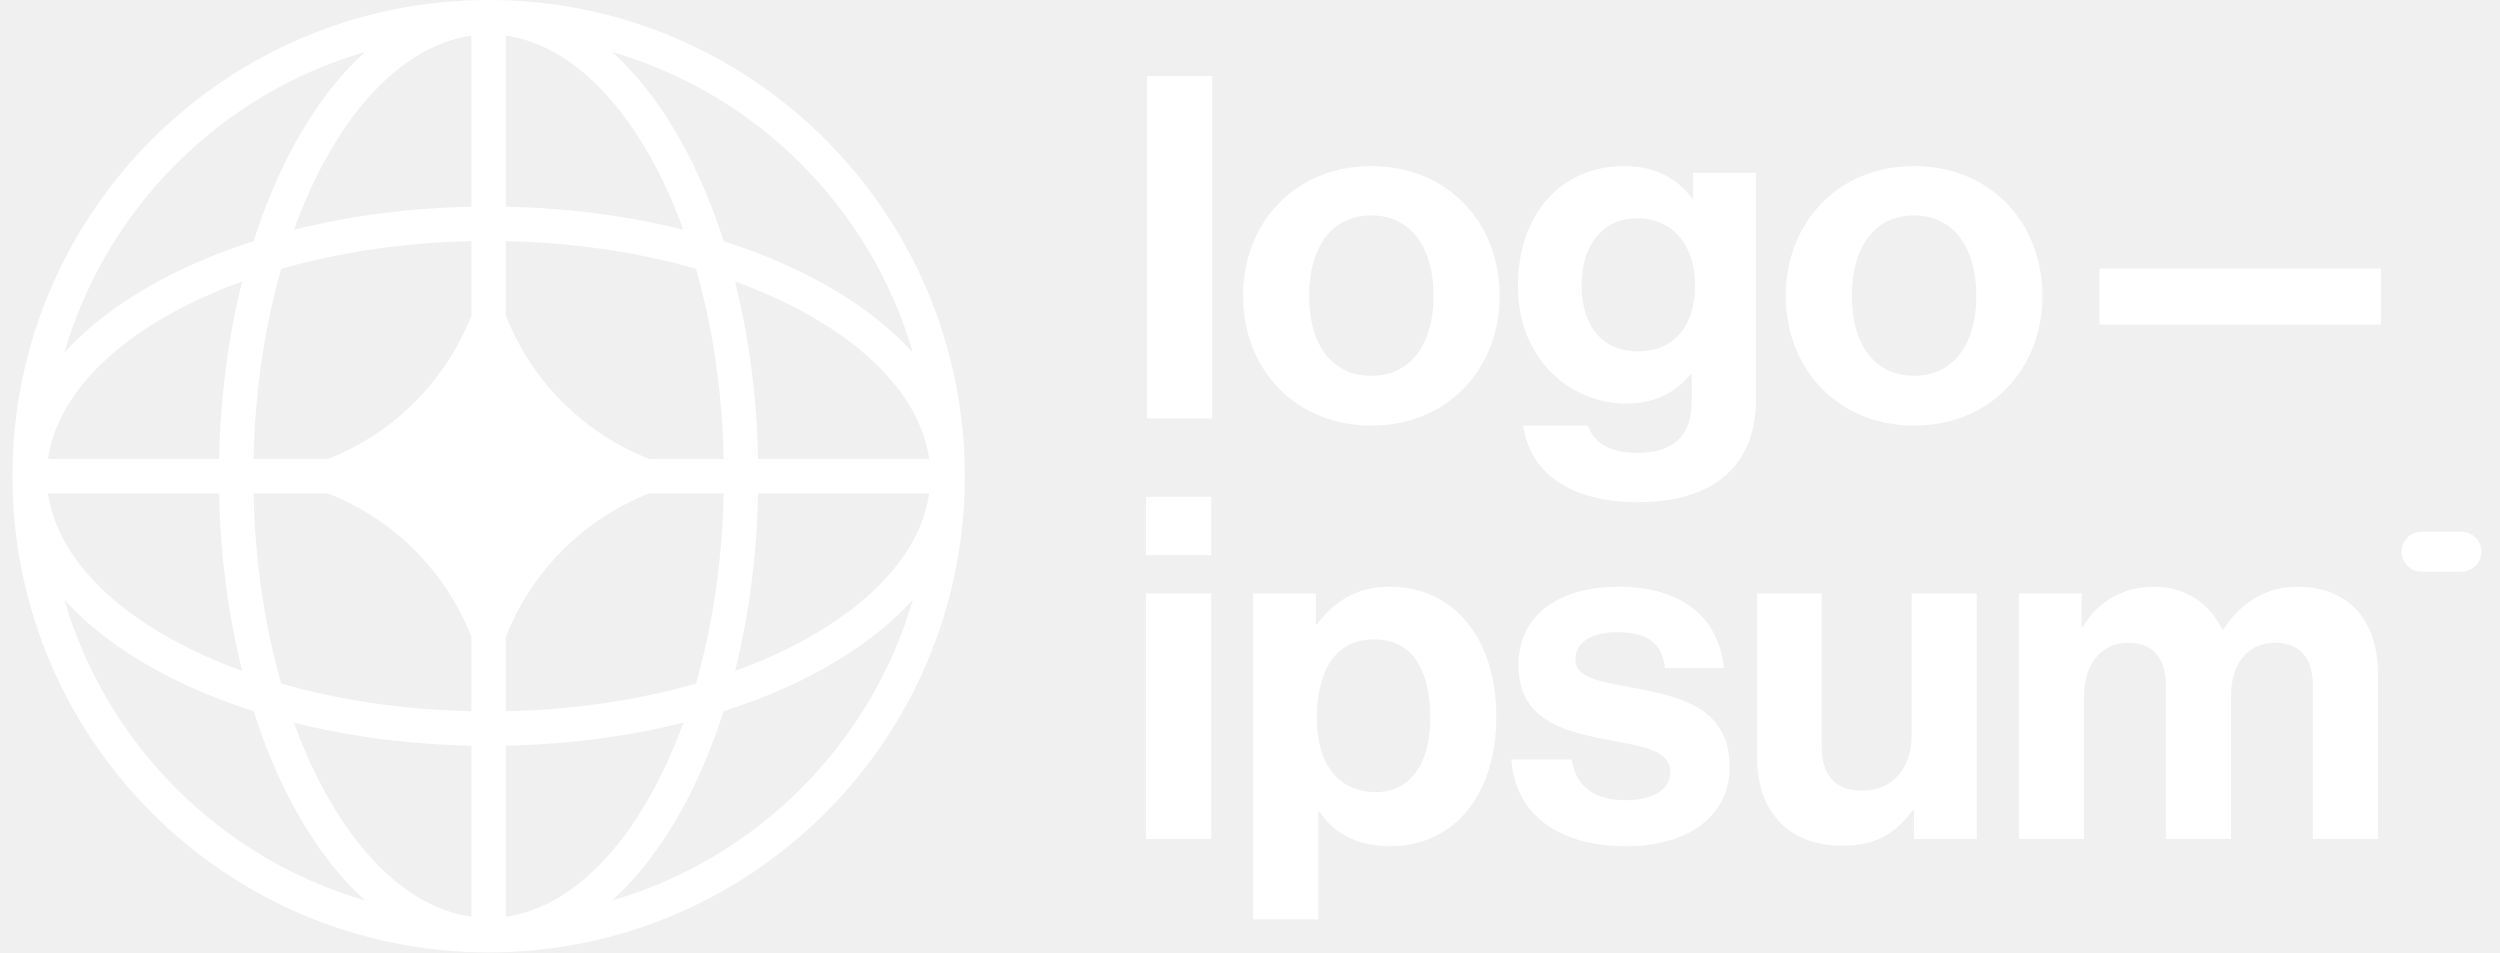
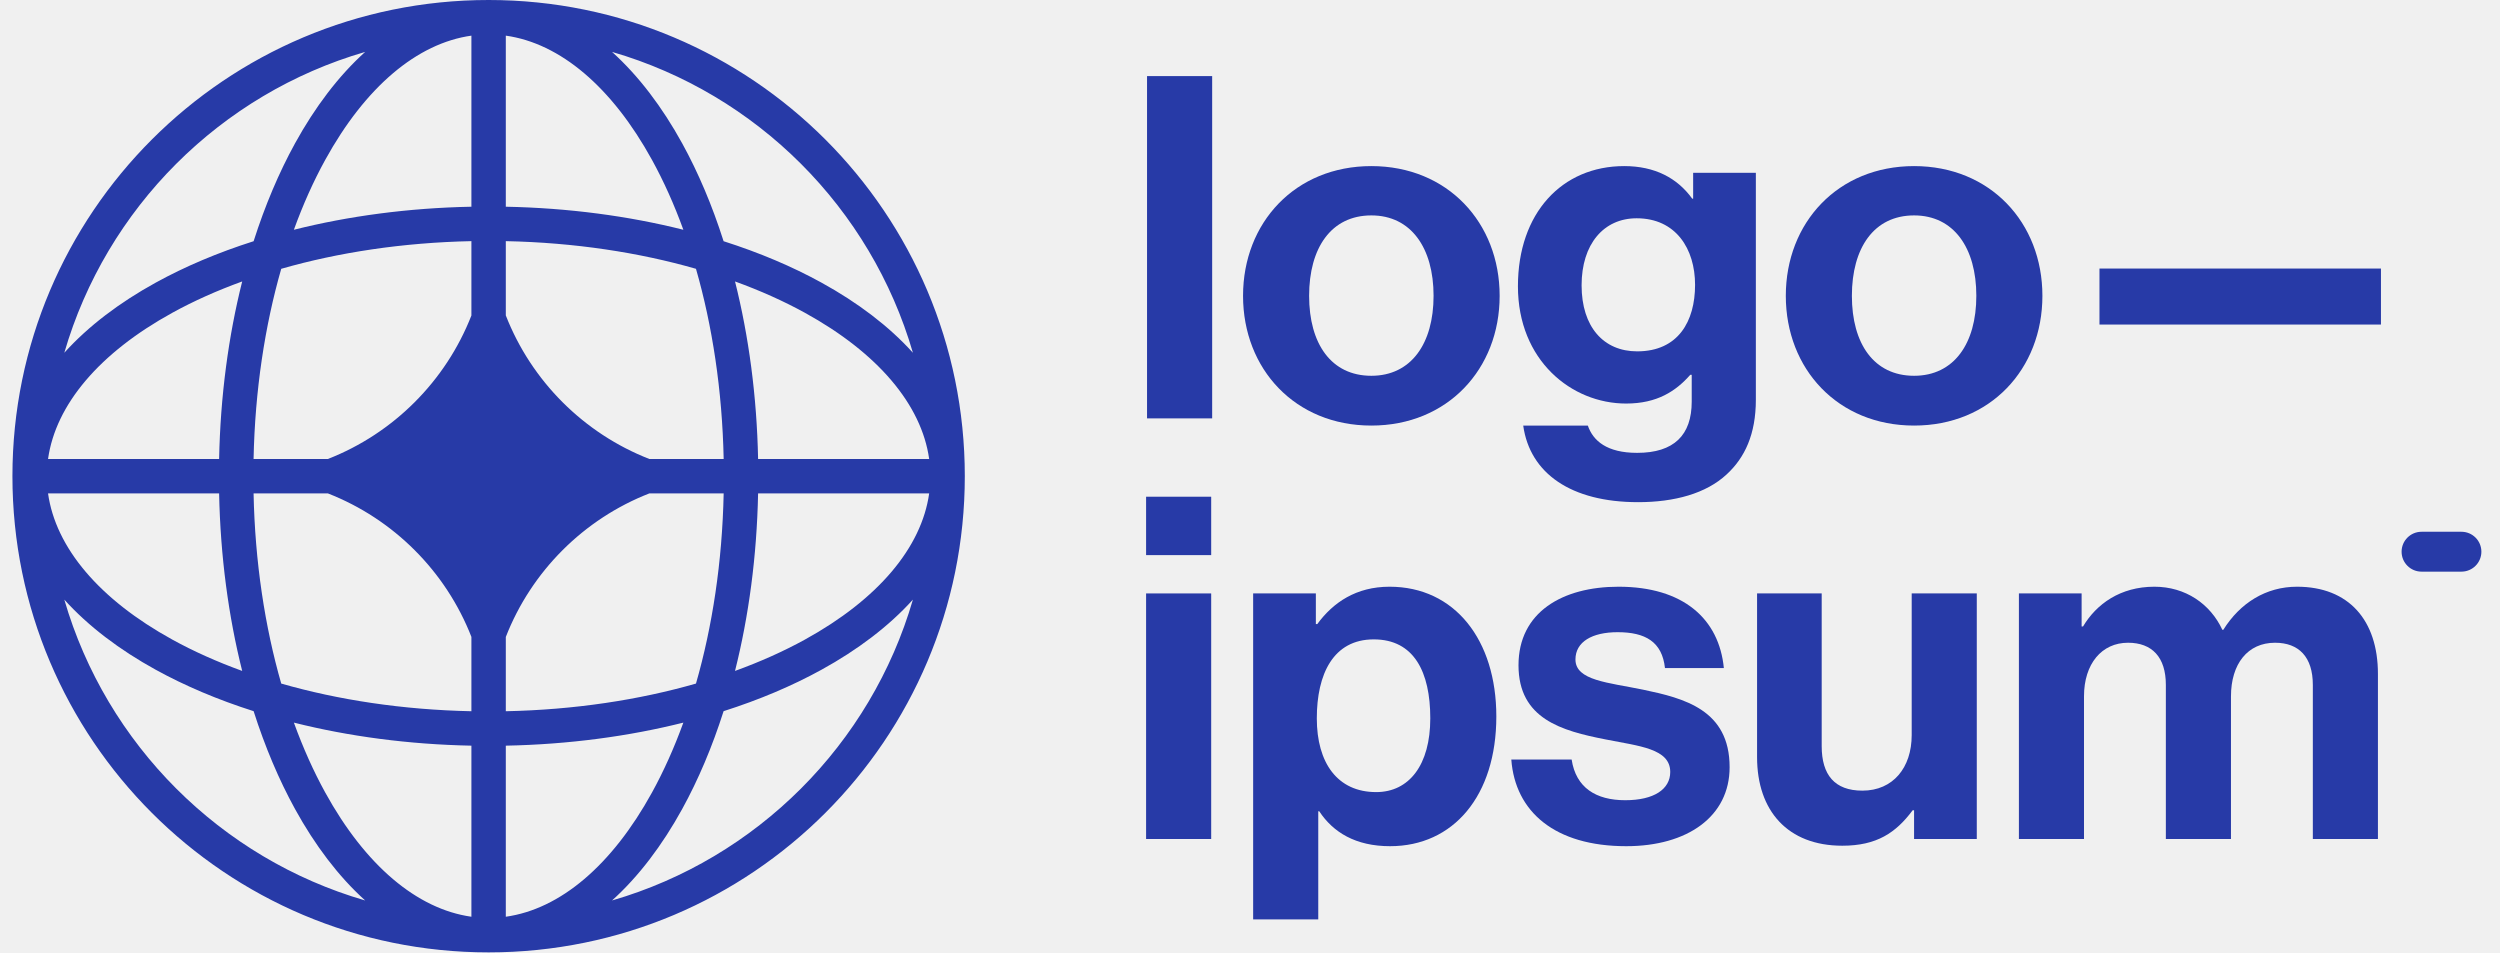
<svg xmlns="http://www.w3.org/2000/svg" id="logo-77" width="105" height="40" viewBox="0 0 105 40" fill="none">
-   <path class="ccustom" d="M48.136 35.238H50.87V24.924H48.136V35.238ZM48.136 23.315H50.87V20.862H48.136V23.315Z" fill="white" />
-   <path class="ccustom" d="M52.632 38.616H55.367V34.072H55.407C55.99 34.957 56.935 35.54 58.383 35.54C61.037 35.54 62.846 33.429 62.846 30.091C62.846 26.874 61.097 24.642 58.362 24.642C56.955 24.642 55.99 25.306 55.327 26.21H55.266V24.924H52.632V38.616ZM57.8 33.268C56.171 33.268 55.306 32.041 55.306 30.171C55.306 28.322 55.99 26.854 57.699 26.854C59.388 26.854 60.072 28.221 60.072 30.171C60.072 32.122 59.187 33.268 57.8 33.268Z" fill="white" />
-   <path class="ccustom" d="M68.301 35.54C70.874 35.54 72.644 34.293 72.644 32.222C72.644 29.809 70.734 29.327 69.004 28.965C67.537 28.663 66.169 28.583 66.169 27.698C66.169 26.954 66.873 26.552 67.939 26.552C69.105 26.552 69.809 26.954 69.929 28.06H72.402C72.201 25.989 70.693 24.642 67.979 24.642C65.627 24.642 63.777 25.708 63.777 27.94C63.777 30.192 65.586 30.694 67.436 31.056C68.844 31.337 70.15 31.438 70.15 32.423C70.15 33.147 69.467 33.609 68.26 33.609C67.034 33.609 66.189 33.087 66.009 31.901H63.475C63.636 34.092 65.305 35.54 68.301 35.54Z" fill="white" />
-   <path class="ccustom" d="M83.025 35.238V24.924H80.291V30.875C80.291 32.242 79.507 33.207 78.22 33.207C77.054 33.207 76.511 32.544 76.511 31.337V24.924H73.797V31.8C73.797 34.052 75.083 35.52 77.376 35.52C78.823 35.52 79.627 34.977 80.331 34.032H80.391V35.238H83.025Z" fill="white" />
-   <path class="ccustom" d="M84.794 35.238H87.528V29.247C87.528 27.879 88.272 26.995 89.378 26.995C90.383 26.995 90.966 27.598 90.966 28.764V35.238H93.701V29.247C93.701 27.879 94.405 26.995 95.551 26.995C96.556 26.995 97.139 27.598 97.139 28.764V35.238H99.873V28.302C99.873 26.05 98.647 24.642 96.475 24.642C95.169 24.642 94.083 25.326 93.379 26.452H93.339C92.836 25.366 91.791 24.642 90.484 24.642C89.056 24.642 88.051 25.366 87.488 26.311H87.428V24.924H84.794V35.238Z" fill="white" />
-   <path class="ccustom" d="M48.176 17.572H50.911V3.196H48.176V17.572Z" fill="white" />
-   <path class="ccustom" d="M57.597 17.874C60.794 17.874 62.985 15.501 62.985 12.425C62.985 9.349 60.794 6.976 57.597 6.976C54.4 6.976 52.208 9.349 52.208 12.425C52.208 15.501 54.4 17.874 57.597 17.874ZM57.597 15.783C55.908 15.783 54.983 14.435 54.983 12.425C54.983 10.414 55.908 9.047 57.597 9.047C59.265 9.047 60.21 10.414 60.21 12.425C60.21 14.435 59.265 15.783 57.597 15.783Z" fill="white" />
-   <path class="ccustom" d="M68.8 21.091C70.328 21.091 71.655 20.729 72.52 19.924C73.284 19.221 73.746 18.235 73.746 16.788V7.258H71.112V8.343H71.072C70.449 7.479 69.504 6.976 68.217 6.976C65.603 6.976 63.753 8.947 63.753 12.023C63.753 15.139 66.005 16.949 68.297 16.949C69.604 16.949 70.388 16.426 70.992 15.742H71.052V16.868C71.052 18.276 70.308 19.02 68.76 19.02C67.493 19.02 66.91 18.517 66.689 17.874H63.975C64.256 19.884 65.985 21.091 68.8 21.091ZM68.76 14.757C67.352 14.757 66.427 13.732 66.427 11.983C66.427 10.254 67.352 9.168 68.74 9.168C70.388 9.168 71.193 10.454 71.193 11.963C71.193 13.491 70.489 14.757 68.76 14.757Z" fill="white" />
-   <path class="ccustom" d="M80.392 17.874C83.589 17.874 85.781 15.501 85.781 12.425C85.781 9.349 83.589 6.976 80.392 6.976C77.196 6.976 75.004 9.349 75.004 12.425C75.004 15.501 77.196 17.874 80.392 17.874ZM80.392 15.783C78.704 15.783 77.779 14.435 77.779 12.425C77.779 10.414 78.704 9.047 80.392 9.047C82.061 9.047 83.006 10.414 83.006 12.425C83.006 14.435 82.061 15.783 80.392 15.783Z" fill="white" />
-   <path class="ccustom" d="M88.178 13.631H100V11.279H88.178V13.631Z" fill="white" />
-   <path class="ccustom" d="M100.867 23.172C100.867 22.709 101.242 22.334 101.705 22.334H103.38C103.843 22.334 104.218 22.709 104.218 23.172C104.218 23.634 103.843 24.009 103.38 24.009H101.705C101.242 24.009 100.867 23.634 100.867 23.172Z" fill="white" />
-   <path class="ccustom" fill-rule="evenodd" clip-rule="evenodd" d="M20.522 0C31.567 0 40.522 8.954 40.522 20C40.522 31.046 31.567 40 20.522 40C9.476 40 0.522 31.046 0.522 20C0.522 8.954 9.476 0 20.522 0ZM19.799 1.497C17.517 1.818 15.345 3.651 13.658 6.717C13.169 7.607 12.727 8.589 12.343 9.65C14.636 9.074 17.155 8.734 19.799 8.682V1.497ZM10.652 10.131C11.131 8.63 11.716 7.248 12.391 6.021C13.227 4.501 14.219 3.188 15.337 2.18C9.258 3.945 4.467 8.737 2.701 14.816C3.71 13.698 5.022 12.706 6.542 11.87C7.77 11.194 9.151 10.609 10.652 10.131ZM10.172 11.821C9.596 14.114 9.256 16.633 9.203 19.277H2.018C2.339 16.995 4.173 14.823 7.239 13.136C8.128 12.647 9.111 12.206 10.172 11.821ZM10.65 19.277C10.709 16.392 11.125 13.683 11.812 11.29C14.205 10.603 16.914 10.188 19.799 10.128V13.251C18.722 16.006 16.527 18.201 13.772 19.277H10.65ZM9.203 20.723H2.018C2.339 23.005 4.173 25.177 7.239 26.864C8.128 27.353 9.111 27.794 10.172 28.179C9.596 25.886 9.256 23.367 9.203 20.723ZM11.812 28.71C11.125 26.317 10.709 23.608 10.65 20.723H13.772C16.527 21.799 18.723 23.994 19.799 26.749V29.872C16.914 29.812 14.205 29.397 11.812 28.71ZM10.652 29.869C9.151 29.391 7.77 28.806 6.542 28.13C5.022 27.294 3.71 26.302 2.701 25.184C4.467 31.263 9.258 36.055 15.337 37.82C14.219 36.812 13.227 35.499 12.391 33.979C11.716 32.752 11.131 31.37 10.652 29.869ZM19.799 38.503C17.517 38.182 15.345 36.349 13.658 33.283C13.169 32.393 12.727 31.41 12.343 30.35C14.636 30.926 17.155 31.266 19.799 31.318V38.503ZM25.706 37.82C26.824 36.812 27.816 35.499 28.652 33.979C29.327 32.752 29.913 31.37 30.391 29.869C31.892 29.391 33.273 28.806 34.501 28.13C36.021 27.294 37.334 26.302 38.342 25.184C36.576 31.263 31.785 36.055 25.706 37.82ZM28.701 30.35C28.316 31.41 27.874 32.393 27.385 33.283C25.699 36.349 23.526 38.182 21.244 38.503V31.318C23.888 31.266 26.407 30.926 28.701 30.35ZM30.871 28.179C31.932 27.794 32.915 27.353 33.804 26.864C36.87 25.177 38.704 23.005 39.025 20.723H31.84C31.787 23.367 31.447 25.886 30.871 28.179ZM30.394 20.723C30.334 23.608 29.919 26.317 29.231 28.71C26.838 29.397 24.13 29.812 21.244 29.872V26.752C22.32 23.995 24.516 21.799 27.272 20.723H30.394ZM31.84 19.277H39.025C38.704 16.995 36.87 14.823 33.804 13.136C32.915 12.647 31.932 12.206 30.871 11.821C31.447 14.114 31.787 16.633 31.84 19.277ZM29.231 11.29C29.919 13.683 30.334 16.392 30.394 19.277H27.272C24.516 18.201 22.32 16.005 21.244 13.248V10.128C24.13 10.188 26.838 10.603 29.231 11.29ZM30.391 10.131C31.892 10.609 33.273 11.194 34.501 11.87C36.021 12.706 37.334 13.698 38.342 14.816C36.576 8.737 31.785 3.945 25.706 2.18C26.824 3.188 27.816 4.501 28.652 6.021C29.327 7.248 29.913 8.63 30.391 10.131ZM21.244 1.497C23.526 1.818 25.699 3.651 27.385 6.717C27.874 7.607 28.316 8.589 28.701 9.65C26.407 9.074 23.888 8.734 21.244 8.682V1.497Z" fill="white" />
+   <path class="ccustom" d="M48.136 35.238H50.87V24.924H48.136V35.238ZM48.136 23.315H50.87V20.862H48.136V23.315Z" fill="#273aa7" />
+   <path class="ccustom" d="M52.632 38.616H55.367V34.072H55.407C55.99 34.957 56.935 35.54 58.383 35.54C61.037 35.54 62.846 33.429 62.846 30.091C62.846 26.874 61.097 24.642 58.362 24.642C56.955 24.642 55.99 25.306 55.327 26.21H55.266V24.924H52.632V38.616ZM57.8 33.268C56.171 33.268 55.306 32.041 55.306 30.171C55.306 28.322 55.99 26.854 57.699 26.854C59.388 26.854 60.072 28.221 60.072 30.171C60.072 32.122 59.187 33.268 57.8 33.268Z" fill="#273aa7" />
+   <path class="ccustom" d="M68.301 35.54C70.874 35.54 72.644 34.293 72.644 32.222C72.644 29.809 70.734 29.327 69.004 28.965C67.537 28.663 66.169 28.583 66.169 27.698C66.169 26.954 66.873 26.552 67.939 26.552C69.105 26.552 69.809 26.954 69.929 28.06H72.402C72.201 25.989 70.693 24.642 67.979 24.642C65.627 24.642 63.777 25.708 63.777 27.94C63.777 30.192 65.586 30.694 67.436 31.056C68.844 31.337 70.15 31.438 70.15 32.423C70.15 33.147 69.467 33.609 68.26 33.609C67.034 33.609 66.189 33.087 66.009 31.901H63.475C63.636 34.092 65.305 35.54 68.301 35.54Z" fill="#273aa7" />
+   <path class="ccustom" d="M83.025 35.238V24.924H80.291V30.875C80.291 32.242 79.507 33.207 78.22 33.207C77.054 33.207 76.511 32.544 76.511 31.337V24.924H73.797V31.8C73.797 34.052 75.083 35.52 77.376 35.52C78.823 35.52 79.627 34.977 80.331 34.032H80.391V35.238H83.025Z" fill="#273aa7" />
+   <path class="ccustom" d="M84.794 35.238H87.528V29.247C87.528 27.879 88.272 26.995 89.378 26.995C90.383 26.995 90.966 27.598 90.966 28.764V35.238H93.701V29.247C93.701 27.879 94.405 26.995 95.551 26.995C96.556 26.995 97.139 27.598 97.139 28.764V35.238H99.873V28.302C99.873 26.05 98.647 24.642 96.475 24.642C95.169 24.642 94.083 25.326 93.379 26.452H93.339C92.836 25.366 91.791 24.642 90.484 24.642C89.056 24.642 88.051 25.366 87.488 26.311H87.428V24.924H84.794V35.238Z" fill="#273aa7" />
+   <path class="ccustom" d="M48.176 17.572H50.911V3.196H48.176V17.572Z" fill="#273aa7" />
+   <path class="ccustom" d="M57.597 17.874C60.794 17.874 62.985 15.501 62.985 12.425C62.985 9.349 60.794 6.976 57.597 6.976C54.4 6.976 52.208 9.349 52.208 12.425C52.208 15.501 54.4 17.874 57.597 17.874ZM57.597 15.783C55.908 15.783 54.983 14.435 54.983 12.425C54.983 10.414 55.908 9.047 57.597 9.047C59.265 9.047 60.21 10.414 60.21 12.425C60.21 14.435 59.265 15.783 57.597 15.783Z" fill="#273aa7" />
+   <path class="ccustom" d="M68.8 21.091C70.328 21.091 71.655 20.729 72.52 19.924C73.284 19.221 73.746 18.235 73.746 16.788V7.258H71.112V8.343H71.072C70.449 7.479 69.504 6.976 68.217 6.976C65.603 6.976 63.753 8.947 63.753 12.023C63.753 15.139 66.005 16.949 68.297 16.949C69.604 16.949 70.388 16.426 70.992 15.742H71.052V16.868C71.052 18.276 70.308 19.02 68.76 19.02C67.493 19.02 66.91 18.517 66.689 17.874H63.975C64.256 19.884 65.985 21.091 68.8 21.091ZM68.76 14.757C67.352 14.757 66.427 13.732 66.427 11.983C66.427 10.254 67.352 9.168 68.74 9.168C70.388 9.168 71.193 10.454 71.193 11.963C71.193 13.491 70.489 14.757 68.76 14.757Z" fill="#273aa7" />
+   <path class="ccustom" d="M80.392 17.874C83.589 17.874 85.781 15.501 85.781 12.425C85.781 9.349 83.589 6.976 80.392 6.976C77.196 6.976 75.004 9.349 75.004 12.425C75.004 15.501 77.196 17.874 80.392 17.874ZM80.392 15.783C78.704 15.783 77.779 14.435 77.779 12.425C77.779 10.414 78.704 9.047 80.392 9.047C82.061 9.047 83.006 10.414 83.006 12.425C83.006 14.435 82.061 15.783 80.392 15.783Z" fill="#273aa7" />
+   <path class="ccustom" d="M88.178 13.631H100V11.279H88.178V13.631Z" fill="#273aa7" />
+   <path class="ccustom" d="M100.867 23.172C100.867 22.709 101.242 22.334 101.705 22.334H103.38C103.843 22.334 104.218 22.709 104.218 23.172C104.218 23.634 103.843 24.009 103.38 24.009H101.705C101.242 24.009 100.867 23.634 100.867 23.172Z" fill="#273aa7" />
+   <path class="ccustom" fill-rule="evenodd" clip-rule="evenodd" d="M20.522 0C31.567 0 40.522 8.954 40.522 20C40.522 31.046 31.567 40 20.522 40C9.476 40 0.522 31.046 0.522 20C0.522 8.954 9.476 0 20.522 0ZM19.799 1.497C17.517 1.818 15.345 3.651 13.658 6.717C13.169 7.607 12.727 8.589 12.343 9.65C14.636 9.074 17.155 8.734 19.799 8.682V1.497ZM10.652 10.131C11.131 8.63 11.716 7.248 12.391 6.021C13.227 4.501 14.219 3.188 15.337 2.18C9.258 3.945 4.467 8.737 2.701 14.816C3.71 13.698 5.022 12.706 6.542 11.87C7.77 11.194 9.151 10.609 10.652 10.131ZM10.172 11.821C9.596 14.114 9.256 16.633 9.203 19.277H2.018C2.339 16.995 4.173 14.823 7.239 13.136C8.128 12.647 9.111 12.206 10.172 11.821ZM10.65 19.277C10.709 16.392 11.125 13.683 11.812 11.29C14.205 10.603 16.914 10.188 19.799 10.128V13.251C18.722 16.006 16.527 18.201 13.772 19.277H10.65ZM9.203 20.723H2.018C2.339 23.005 4.173 25.177 7.239 26.864C8.128 27.353 9.111 27.794 10.172 28.179C9.596 25.886 9.256 23.367 9.203 20.723ZM11.812 28.71C11.125 26.317 10.709 23.608 10.65 20.723H13.772C16.527 21.799 18.723 23.994 19.799 26.749V29.872C16.914 29.812 14.205 29.397 11.812 28.71ZM10.652 29.869C9.151 29.391 7.77 28.806 6.542 28.13C5.022 27.294 3.71 26.302 2.701 25.184C4.467 31.263 9.258 36.055 15.337 37.82C14.219 36.812 13.227 35.499 12.391 33.979C11.716 32.752 11.131 31.37 10.652 29.869ZM19.799 38.503C17.517 38.182 15.345 36.349 13.658 33.283C13.169 32.393 12.727 31.41 12.343 30.35C14.636 30.926 17.155 31.266 19.799 31.318V38.503ZM25.706 37.82C26.824 36.812 27.816 35.499 28.652 33.979C29.327 32.752 29.913 31.37 30.391 29.869C31.892 29.391 33.273 28.806 34.501 28.13C36.021 27.294 37.334 26.302 38.342 25.184C36.576 31.263 31.785 36.055 25.706 37.82ZM28.701 30.35C28.316 31.41 27.874 32.393 27.385 33.283C25.699 36.349 23.526 38.182 21.244 38.503V31.318C23.888 31.266 26.407 30.926 28.701 30.35ZM30.871 28.179C31.932 27.794 32.915 27.353 33.804 26.864C36.87 25.177 38.704 23.005 39.025 20.723H31.84C31.787 23.367 31.447 25.886 30.871 28.179ZM30.394 20.723C30.334 23.608 29.919 26.317 29.231 28.71C26.838 29.397 24.13 29.812 21.244 29.872V26.752C22.32 23.995 24.516 21.799 27.272 20.723H30.394ZM31.84 19.277H39.025C38.704 16.995 36.87 14.823 33.804 13.136C32.915 12.647 31.932 12.206 30.871 11.821C31.447 14.114 31.787 16.633 31.84 19.277ZM29.231 11.29C29.919 13.683 30.334 16.392 30.394 19.277H27.272C24.516 18.201 22.32 16.005 21.244 13.248V10.128C24.13 10.188 26.838 10.603 29.231 11.29ZM30.391 10.131C31.892 10.609 33.273 11.194 34.501 11.87C36.021 12.706 37.334 13.698 38.342 14.816C36.576 8.737 31.785 3.945 25.706 2.18C26.824 3.188 27.816 4.501 28.652 6.021C29.327 7.248 29.913 8.63 30.391 10.131ZM21.244 1.497C23.526 1.818 25.699 3.651 27.385 6.717C27.874 7.607 28.316 8.589 28.701 9.65C26.407 9.074 23.888 8.734 21.244 8.682V1.497Z" fill="#273aa7" />
</svg>
